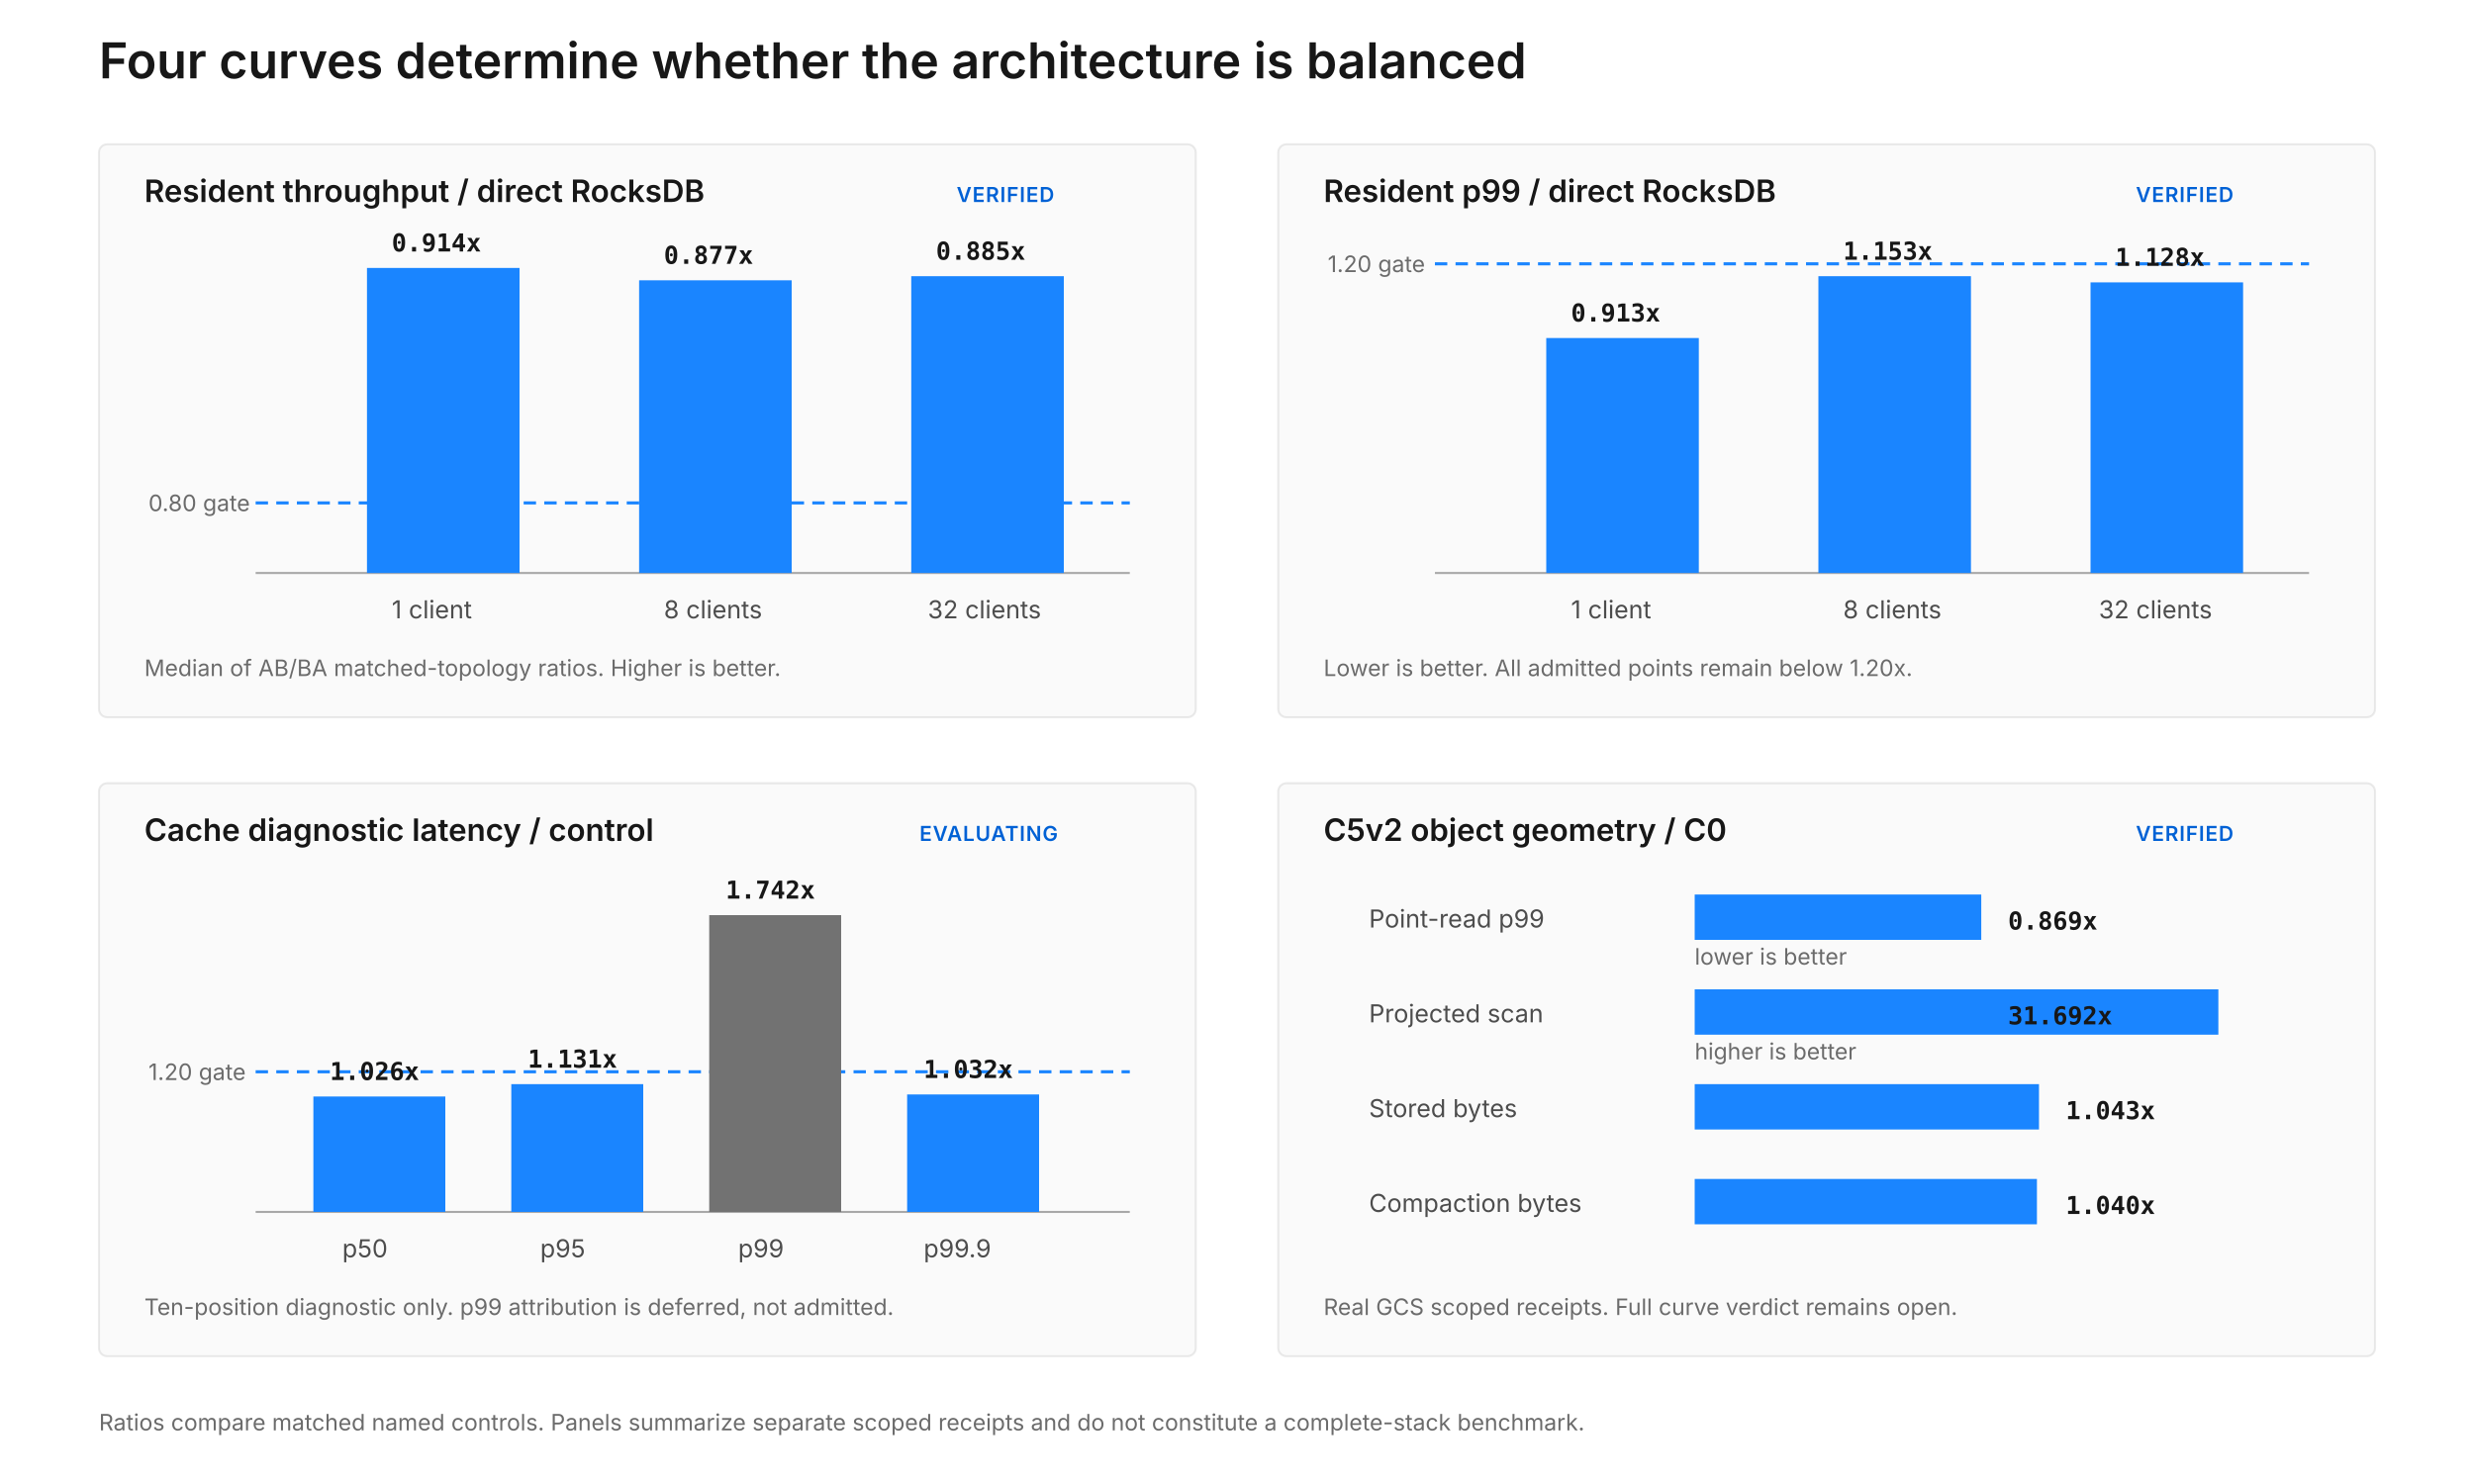
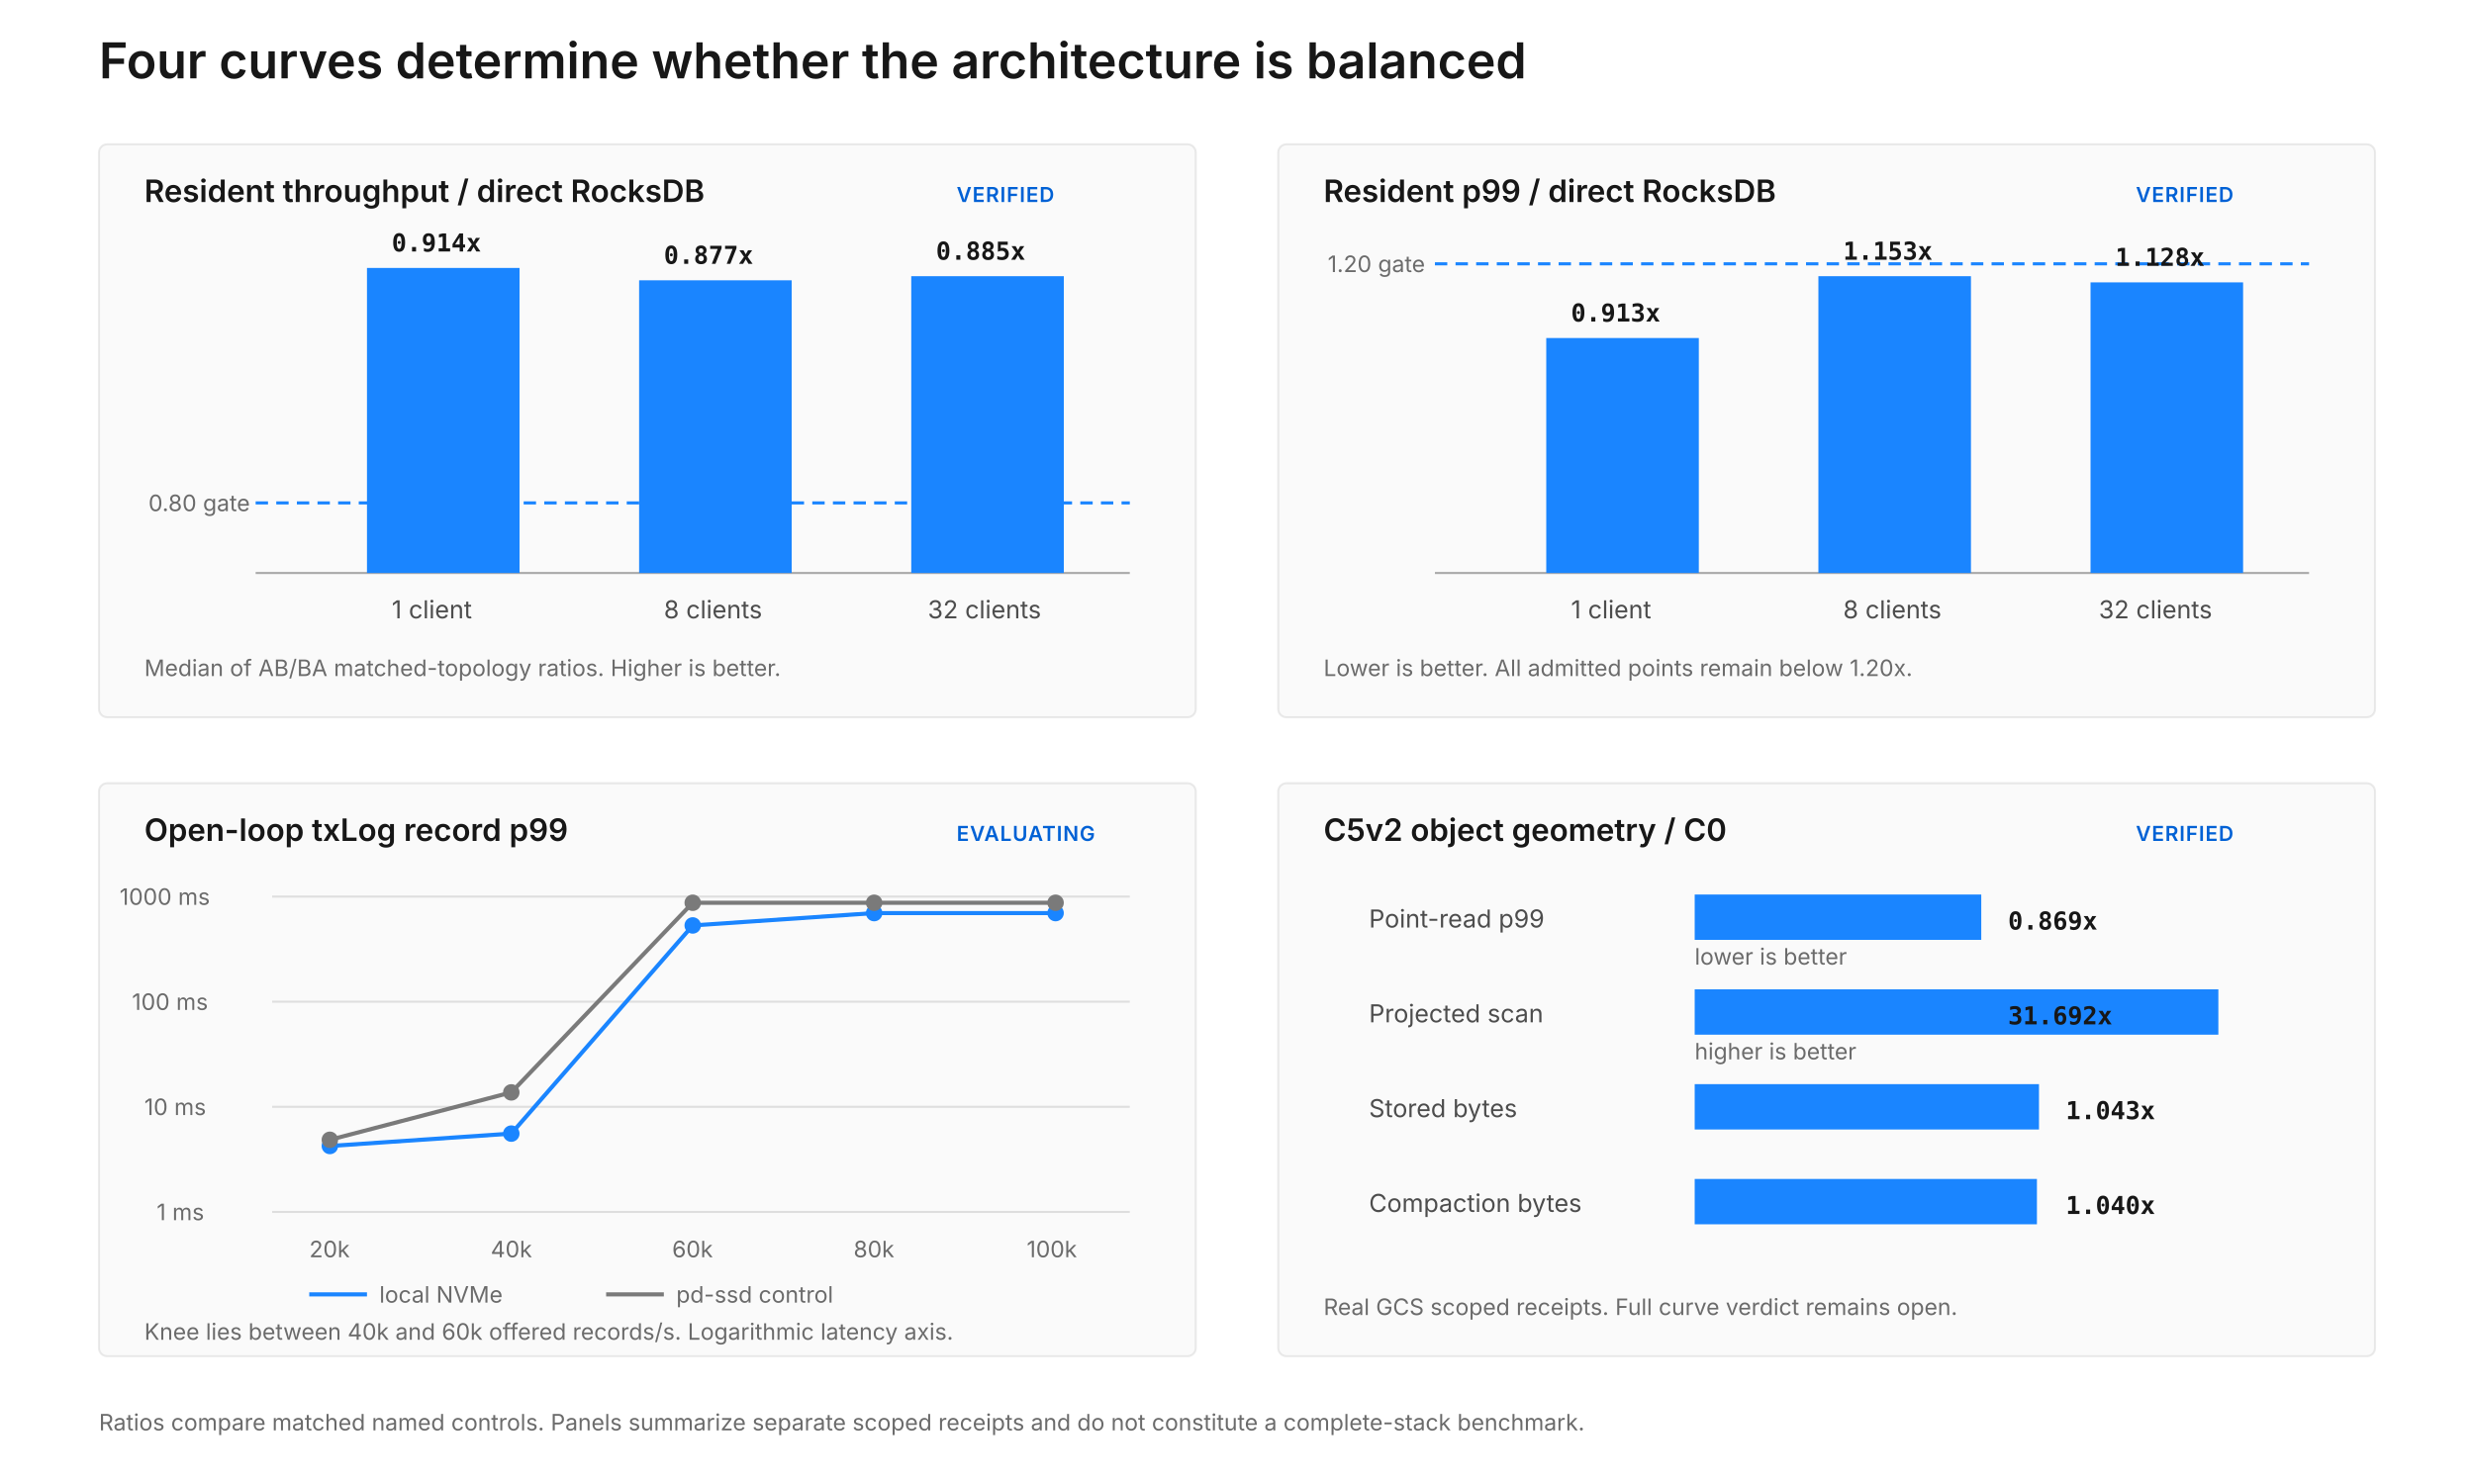
<svg xmlns="http://www.w3.org/2000/svg" width="1200" height="720" viewBox="0 0 1200 720" role="img" aria-labelledby="title desc">
  <defs>
    <style>
-       .panel{fill:#fafafa;stroke:#00000014;stroke-width:1}.bar{fill:#1a85ff}.muted{fill:#c9c9c9}.risk{fill:#727272}.line{stroke:#a8a8a8;stroke-width:1}.gate{stroke:#1a85ff;stroke-width:1.5;stroke-dasharray:6 4}.title{font:600 24px system-ui,-apple-system,"Segoe UI",sans-serif;fill:#171717}.head{font:600 15px system-ui,-apple-system,"Segoe UI",sans-serif;fill:#171717}.text{font:400 12px system-ui,-apple-system,"Segoe UI",sans-serif;fill:#4d4d4d}.small{font:400 11px system-ui,-apple-system,"Segoe UI",sans-serif;fill:#6b6b6b}.value{font:600 12px ui-monospace,"SF Mono",Menlo,monospace;fill:#171717}.status{font:600 10px system-ui,-apple-system,"Segoe UI",sans-serif;fill:#0061d5;letter-spacing:.4px}
+       .panel{fill:#fafafa;stroke:#00000014;stroke-width:1}.bar{fill:#1a85ff}.muted{fill:#c9c9c9}.risk{fill:#727272}.line{stroke:#a8a8a8;stroke-width:1}.grid{stroke:#dedede;stroke-width:1}.gate{stroke:#1a85ff;stroke-width:1.5;stroke-dasharray:6 4}.nvme{fill:none;stroke:#1a85ff;stroke-width:2}.control{fill:none;stroke:#7a7a7a;stroke-width:2}.nvme-point{fill:#1a85ff}.control-point{fill:#7a7a7a}.title{font:600 24px system-ui,-apple-system,"Segoe UI",sans-serif;fill:#171717}.head{font:600 15px system-ui,-apple-system,"Segoe UI",sans-serif;fill:#171717}.text{font:400 12px system-ui,-apple-system,"Segoe UI",sans-serif;fill:#4d4d4d}.small{font:400 11px system-ui,-apple-system,"Segoe UI",sans-serif;fill:#6b6b6b}.value{font:600 12px ui-monospace,"SF Mono",Menlo,monospace;fill:#171717}.status{font:600 10px system-ui,-apple-system,"Segoe UI",sans-serif;fill:#0061d5;letter-spacing:.4px}
    </style>
  </defs>
  <text class="title" x="48" y="38">Four curves determine whether the architecture is balanced</text>
  <rect class="panel" x="48" y="70" width="532" height="278" rx="4" />
  <text class="head" x="70" y="98">Resident throughput / direct RocksDB</text>
  <text class="status" x="464" y="98">VERIFIED</text>
  <line class="line" x1="124" y1="278" x2="548" y2="278" />
  <line class="gate" x1="124" y1="244" x2="548" y2="244" />
  <text class="small" x="72" y="248">0.80 gate</text>
  <rect class="bar" x="178" y="130" width="74" height="148" />
  <text class="value" x="190" y="122">0.914x</text>
  <text class="text" x="190" y="300">1 client</text>
  <rect class="bar" x="310" y="136" width="74" height="142" />
  <text class="value" x="322" y="128">0.877x</text>
  <text class="text" x="322" y="300">8 clients</text>
  <rect class="bar" x="442" y="134" width="74" height="144" />
  <text class="value" x="454" y="126">0.885x</text>
  <text class="text" x="450" y="300">32 clients</text>
  <text class="small" x="70" y="328">Median of AB/BA matched-topology ratios. Higher is better.</text>
  <rect class="panel" x="620" y="70" width="532" height="278" rx="4" />
  <text class="head" x="642" y="98">Resident p99 / direct RocksDB</text>
  <text class="status" x="1036" y="98">VERIFIED</text>
  <line class="line" x1="696" y1="278" x2="1120" y2="278" />
  <line class="gate" x1="696" y1="128" x2="1120" y2="128" />
  <text class="small" x="644" y="132">1.20 gate</text>
  <rect class="bar" x="750" y="164" width="74" height="114" />
  <text class="value" x="762" y="156">0.913x</text>
  <text class="text" x="762" y="300">1 client</text>
  <rect class="bar" x="882" y="134" width="74" height="144" />
  <text class="value" x="894" y="126">1.153x</text>
  <text class="text" x="894" y="300">8 clients</text>
  <rect class="bar" x="1014" y="137" width="74" height="141" />
  <text class="value" x="1026" y="129">1.128x</text>
  <text class="text" x="1018" y="300">32 clients</text>
  <text class="small" x="642" y="328">Lower is better. All admitted points remain below 1.20x.</text>
  <rect class="panel" x="48" y="380" width="532" height="278" rx="4" />
-   <text class="head" x="70" y="408">Cache diagnostic latency / control</text>
-   <text class="status" x="446" y="408">EVALUATING</text>
-   <line class="line" x1="124" y1="588" x2="548" y2="588" />
-   <line class="gate" x1="124" y1="520" x2="548" y2="520" />
-   <text class="small" x="72" y="524">1.20 gate</text>
-   <rect class="bar" x="152" y="532" width="64" height="56" />
-   <text class="value" x="160" y="524">1.026x</text>
-   <text class="text" x="166" y="610">p50</text>
-   <rect class="bar" x="248" y="526" width="64" height="62" />
-   <text class="value" x="256" y="518">1.131x</text>
-   <text class="text" x="262" y="610">p95</text>
-   <rect class="risk" x="344" y="444" width="64" height="144" />
-   <text class="value" x="352" y="436">1.742x</text>
-   <text class="text" x="358" y="610">p99</text>
-   <rect class="bar" x="440" y="531" width="64" height="57" />
-   <text class="value" x="448" y="523">1.032x</text>
-   <text class="text" x="448" y="610">p99.9</text>
-   <text class="small" x="70" y="638">Ten-position diagnostic only. p99 attribution is deferred, not admitted.</text>
+   <text class="head" x="70" y="408">Open-loop txLog record p99</text>
+   <text class="status" x="464" y="408">EVALUATING</text>
+   <line class="grid" x1="132" y1="588" x2="548" y2="588" />
+   <line class="grid" x1="132" y1="537" x2="548" y2="537" />
+   <line class="grid" x1="132" y1="486" x2="548" y2="486" />
+   <line class="grid" x1="132" y1="435" x2="548" y2="435" />
+   <text class="small" x="76" y="592">1 ms</text>
+   <text class="small" x="70" y="541">10 ms</text>
+   <text class="small" x="64" y="490">100 ms</text>
+   <text class="small" x="58" y="439">1000 ms</text>
+   <path class="nvme" d="M160 556L248 550L336 449L424 443L512 443" />
+   <path class="control" d="M160 553L248 530L336 438L424 438L512 438" />
+   <circle class="nvme-point" cx="160" cy="556" r="4" />
+   <circle class="nvme-point" cx="248" cy="550" r="4" />
+   <circle class="nvme-point" cx="336" cy="449" r="4" />
+   <circle class="nvme-point" cx="424" cy="443" r="4" />
+   <circle class="nvme-point" cx="512" cy="443" r="4" />
+   <circle class="control-point" cx="160" cy="553" r="4" />
+   <circle class="control-point" cx="248" cy="530" r="4" />
+   <circle class="control-point" cx="336" cy="438" r="4" />
+   <circle class="control-point" cx="424" cy="438" r="4" />
+   <circle class="control-point" cx="512" cy="438" r="4" />
+   <text class="small" x="150" y="610">20k</text>
+   <text class="small" x="238" y="610">40k</text>
+   <text class="small" x="326" y="610">60k</text>
+   <text class="small" x="414" y="610">80k</text>
+   <text class="small" x="498" y="610">100k</text>
+   <line class="nvme" x1="150" y1="628" x2="178" y2="628" />
+   <text class="small" x="184" y="632">local NVMe</text>
+   <line class="control" x1="294" y1="628" x2="322" y2="628" />
+   <text class="small" x="328" y="632">pd-ssd control</text>
+   <text class="small" x="70" y="650">Knee lies between 40k and 60k offered records/s. Logarithmic latency axis.</text>
  <rect class="panel" x="620" y="380" width="532" height="278" rx="4" />
  <text class="head" x="642" y="408">C5v2 object geometry / C0</text>
  <text class="status" x="1036" y="408">VERIFIED</text>
  <text class="text" x="664" y="450">Point-read p99</text>
  <rect class="bar" x="822" y="434" width="139" height="22" />
  <text class="value" x="974" y="451">0.869x</text>
  <text class="text" x="664" y="496">Projected scan</text>
  <rect class="bar" x="822" y="480" width="254" height="22" />
  <text class="value" x="974" y="497">31.692x</text>
  <text class="text" x="664" y="542">Stored bytes</text>
  <rect class="bar" x="822" y="526" width="167" height="22" />
  <text class="value" x="1002" y="543">1.043x</text>
  <text class="text" x="664" y="588">Compaction bytes</text>
  <rect class="bar" x="822" y="572" width="166" height="22" />
  <text class="value" x="1002" y="589">1.040x</text>
  <text class="small" x="822" y="468">lower is better</text>
  <text class="small" x="822" y="514">higher is better</text>
  <text class="small" x="642" y="638">Real GCS scoped receipts. Full curve verdict remains open.</text>
  <text class="small" x="48" y="694">Ratios compare matched named controls. Panels summarize separate scoped receipts and do not constitute a complete-stack benchmark.</text>
</svg>
